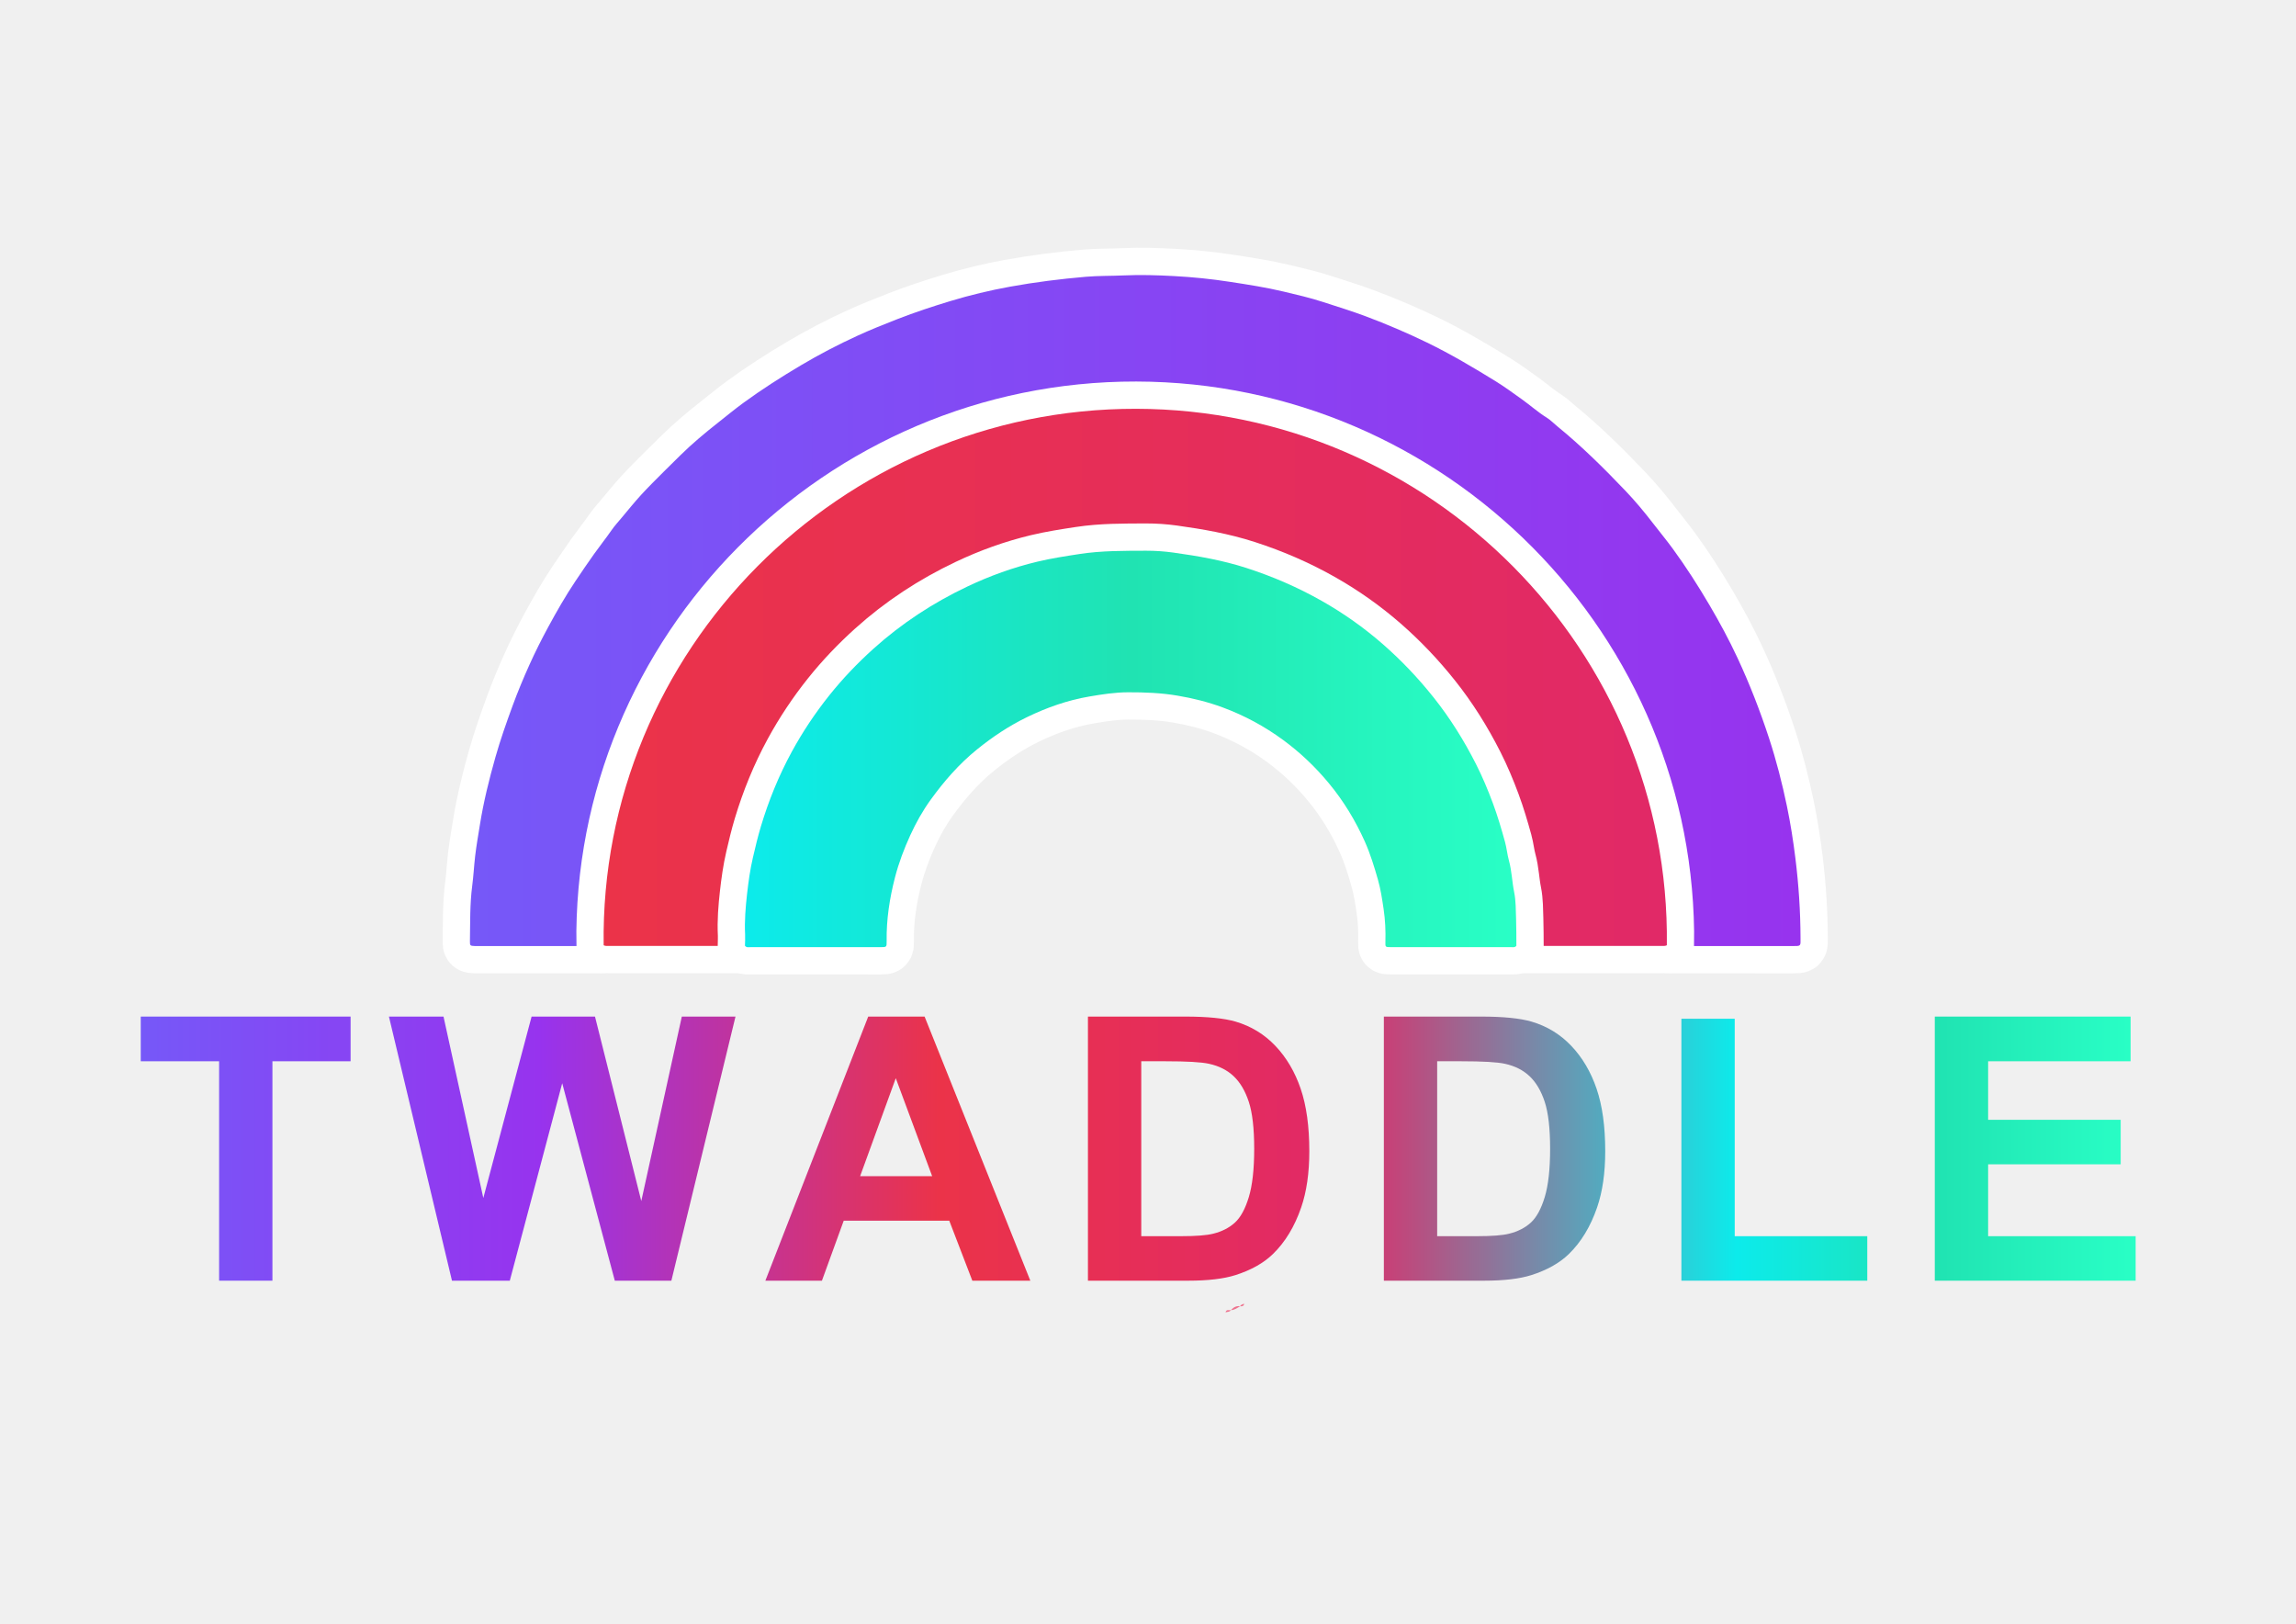
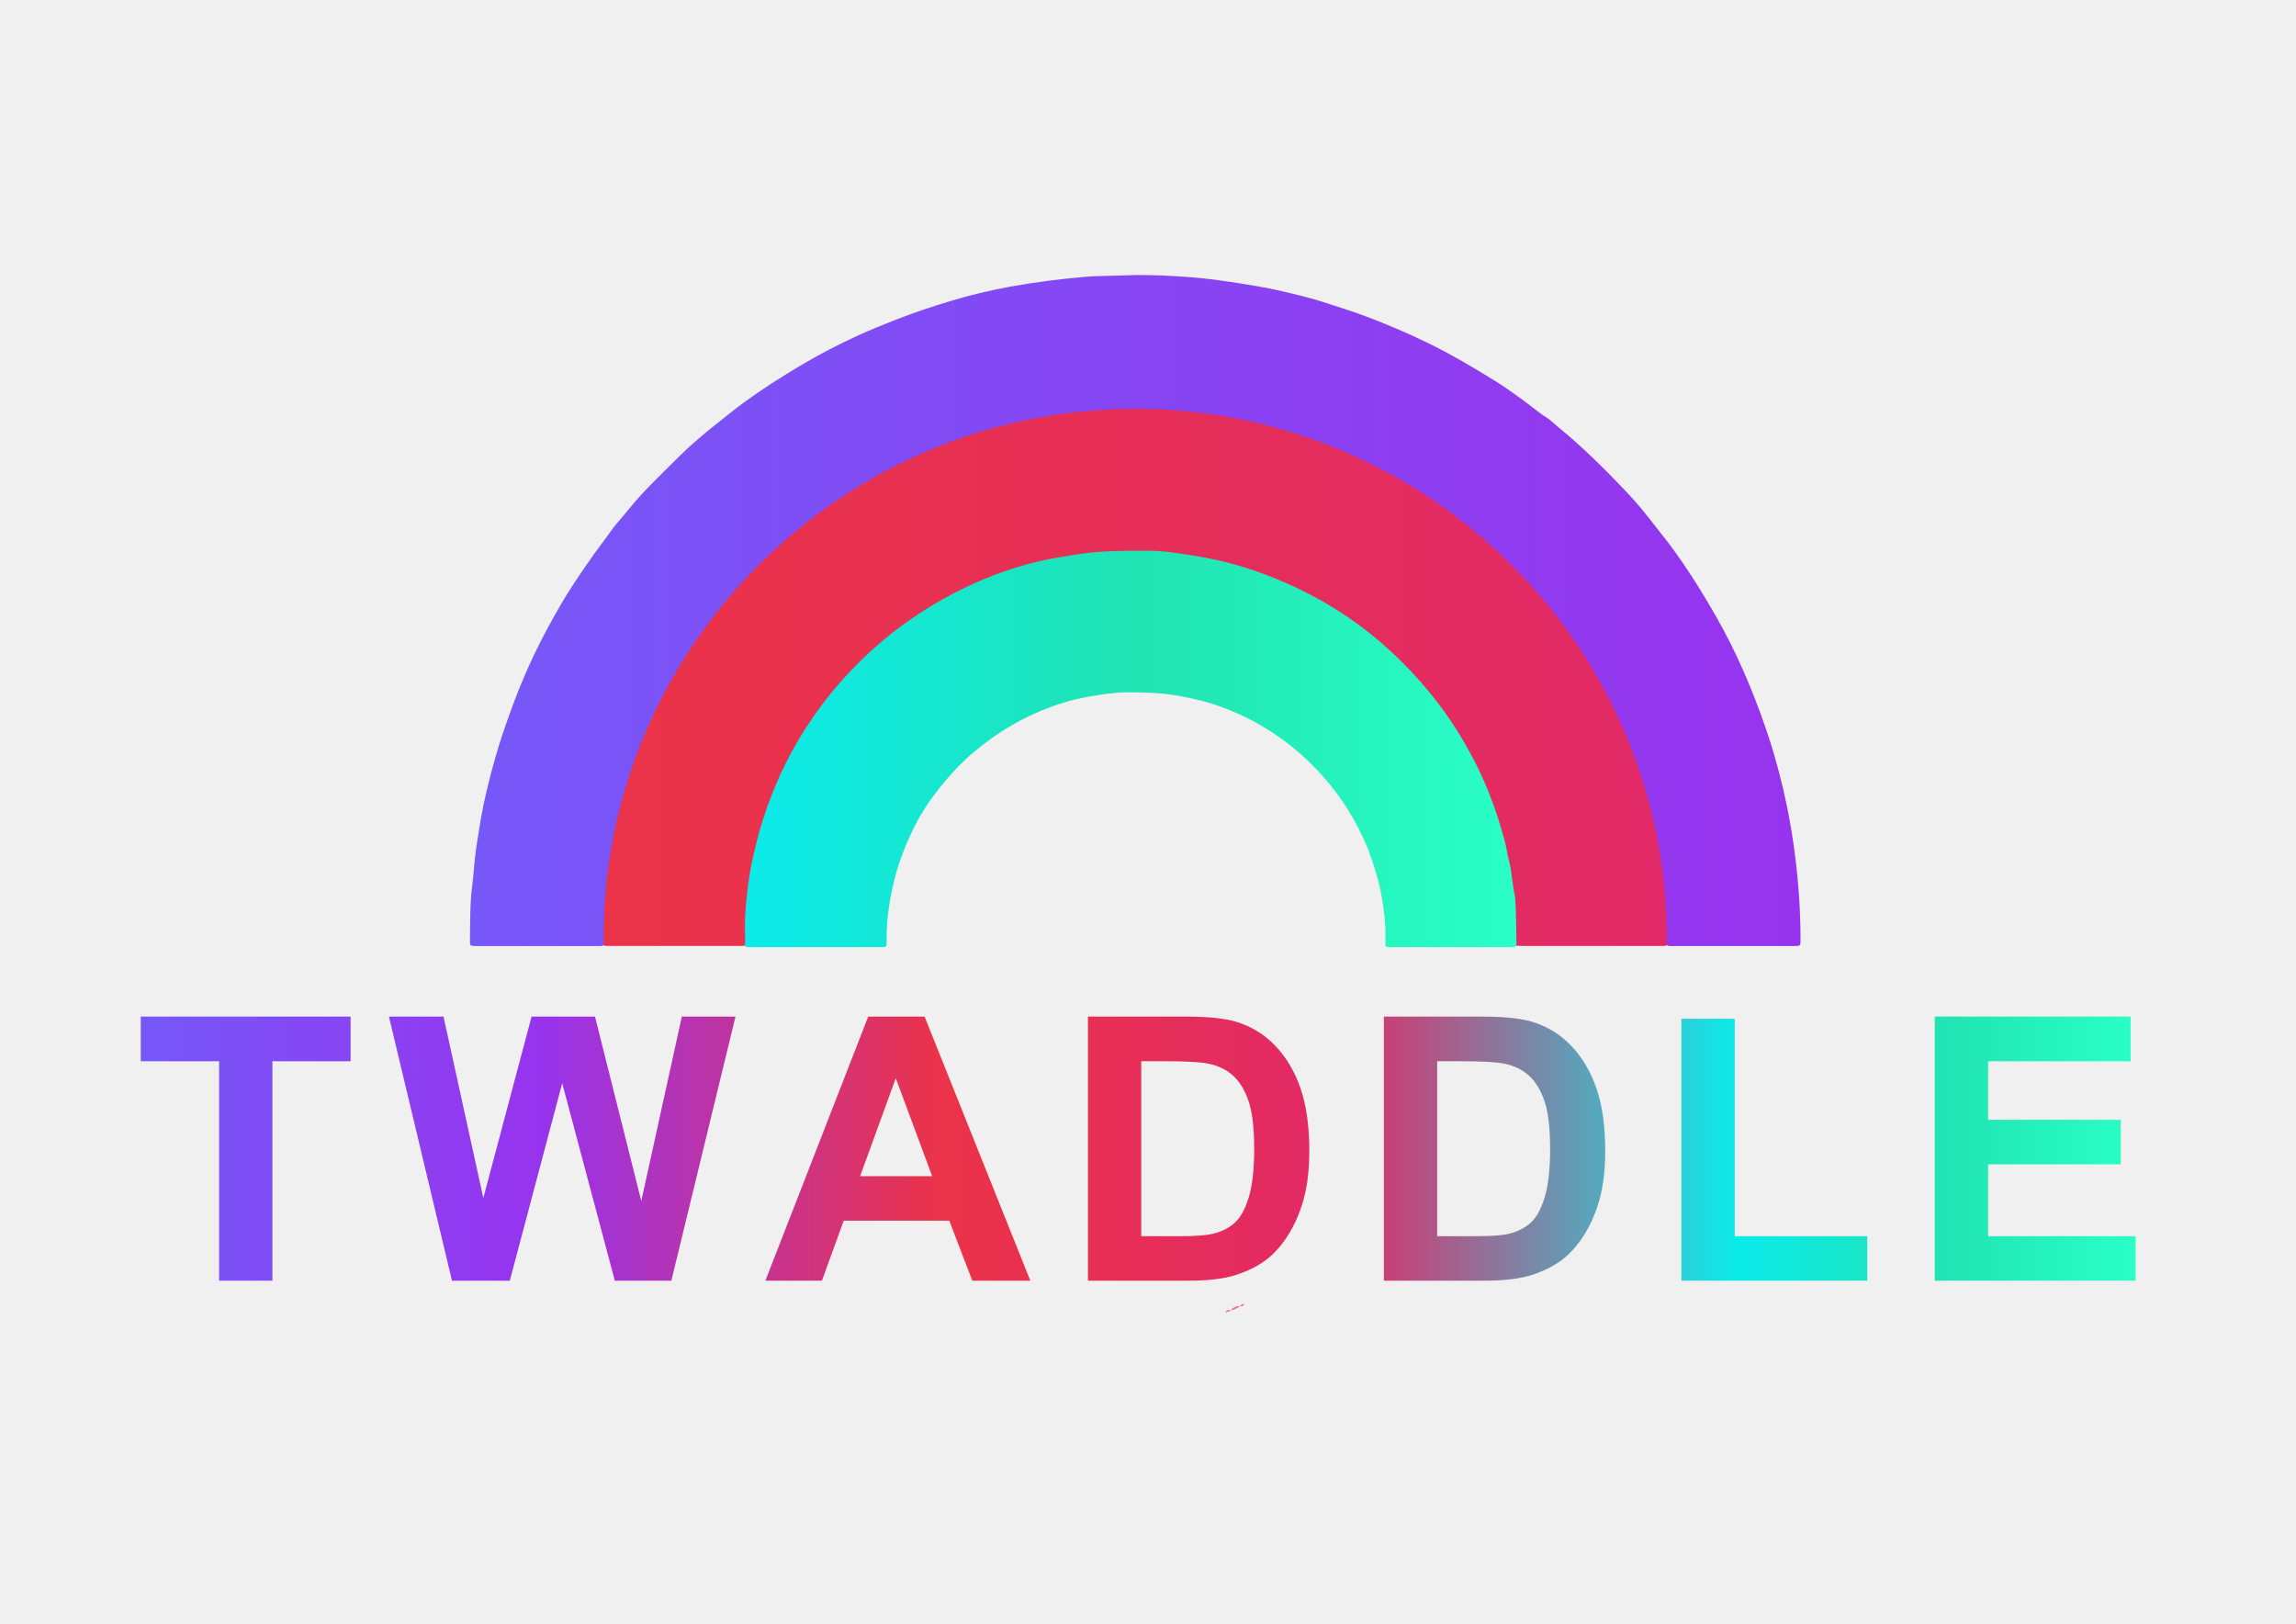
<svg xmlns="http://www.w3.org/2000/svg" version="1.1" id="Layer_1" x="0px" y="0px" width="841.89px" height="595.28px" viewBox="0 0 841.89 595.28" enable-background="new 0 0 841.89 595.28" xml:space="preserve">
  <g>
-     <path fill="none" stroke="#FFFFFF" stroke-width="20" stroke-miterlimit="10" d="M221.348,346.554   c-0.829,0.425-1.725,0.276-2.595,0.276c-14.556,0.009-29.112,0.007-43.668,0.006c-0.32,0-0.641,0.011-0.959-0.004   c-1.705-0.075-1.841-0.125-1.812-1.757c0.12-6.781-0.051-13.562,0.838-20.329c0.477-3.626,0.655-7.301,1.083-10.947   c0.447-3.81,1.122-7.577,1.723-11.358c1.34-8.431,3.393-16.712,5.72-24.906c1.801-6.344,4.003-12.584,6.274-18.78   c1.882-5.136,3.993-10.2,6.245-15.186c2.095-4.64,4.39-9.2,6.815-13.677c3.103-5.729,6.338-11.391,9.968-16.81   c2.256-3.369,4.541-6.719,6.891-10.027c2.069-2.913,4.307-5.7,6.341-8.638c1.127-1.628,2.476-3.106,3.754-4.627   c2.356-2.805,4.652-5.667,7.123-8.367c2.641-2.887,5.442-5.628,8.199-8.408c2.026-2.043,4.094-4.045,6.145-6.065   c4.378-4.312,9.087-8.243,13.912-12.039c3.055-2.404,6.05-4.89,9.186-7.183c6.794-4.967,13.884-9.49,21.122-13.784   c6.702-3.975,13.602-7.583,20.679-10.825c4.846-2.22,9.796-4.217,14.773-6.149c6.387-2.479,12.876-4.63,19.421-6.609   c7.18-2.171,14.485-3.923,21.859-5.263c9.182-1.668,18.442-2.826,27.751-3.626c4.634-0.398,9.265-0.286,13.894-0.499   c6.155-0.283,12.317-0.088,18.448,0.238c6.846,0.364,13.689,1.059,20.48,2.108c6.622,1.023,13.252,2.034,19.771,3.59   c4.806,1.147,9.63,2.256,14.335,3.787c5.293,1.723,10.625,3.349,15.831,5.309c7.597,2.861,15.06,6.036,22.381,9.59   c8.738,4.243,17.06,9.186,25.295,14.272c3.212,1.984,6.284,4.27,9.386,6.465c3.103,2.197,5.927,4.759,9.172,6.768   c1.408,0.872,2.583,2.118,3.881,3.174c8.931,7.277,17.103,15.368,25.036,23.69c3.563,3.738,6.881,7.728,10.042,11.831   c2.378,3.087,4.87,6.09,7.172,9.233c4.932,6.731,9.423,13.746,13.653,20.949c3.673,6.252,7.107,12.611,10.166,19.174   c4.472,9.594,8.294,19.432,11.593,29.504c2.686,8.203,4.812,16.532,6.563,24.949c1.312,6.307,2.309,12.688,3.103,19.104   c1.198,9.685,1.84,19.383,1.869,29.131c0.01,3.074,0.29,3.001-2.987,3.001c-14.476-0.003-28.952,0.001-43.429-0.008   c-0.87,0-1.766,0.148-2.595-0.276c-0.952-0.9-0.686-2.089-0.662-3.168c0.228-10.508-0.783-20.947-2.568-31.254   c-2.818-16.276-7.521-32.021-14.389-47.115c-6.796-14.936-15.173-28.886-25.46-41.631c-14.644-18.143-31.867-33.407-51.977-45.318   c-14.652-8.679-30.072-15.555-46.512-20.155c-11.429-3.198-23.034-5.475-34.816-6.571c-10.819-1.006-21.694-0.879-32.569-0.282   c-7.133,0.392-14.176,1.347-21.162,2.619c-20.204,3.677-39.345,10.41-57.42,20.244c-11.5,6.256-22.276,13.529-32.285,21.924   c-14.297,11.991-26.613,25.755-37.002,41.298c-10.53,15.752-18.468,32.685-24.067,50.739c-3.633,11.712-6.007,23.695-7.332,35.887   c-0.708,6.521-1.05,13.057-0.96,19.617C222.025,344.466,222.301,345.654,221.348,346.554z" />
    <linearGradient id="SVGID_1_" gradientUnits="userSpaceOnUse" x1="172.31" y1="223.845" x2="660.213" y2="223.845">
      <stop offset="0" style="stop-color:#7658F8" />
      <stop offset="1" style="stop-color:#9733EE" />
    </linearGradient>
    <path fill="url(#SVGID_1_)" d="M221.348,346.554c-0.829,0.425-1.725,0.276-2.595,0.276c-14.556,0.009-29.112,0.007-43.668,0.006   c-0.32,0-0.641,0.011-0.959-0.004c-1.705-0.075-1.841-0.125-1.812-1.757c0.12-6.781-0.051-13.562,0.838-20.329   c0.477-3.626,0.655-7.301,1.083-10.947c0.447-3.81,1.122-7.577,1.723-11.358c1.34-8.431,3.393-16.712,5.72-24.906   c1.801-6.344,4.003-12.584,6.274-18.78c1.882-5.136,3.993-10.2,6.245-15.186c2.095-4.64,4.39-9.2,6.815-13.677   c3.103-5.729,6.338-11.391,9.968-16.81c2.256-3.369,4.541-6.719,6.891-10.027c2.069-2.913,4.307-5.7,6.341-8.638   c1.127-1.628,2.476-3.106,3.754-4.627c2.356-2.805,4.652-5.667,7.123-8.367c2.641-2.887,5.442-5.628,8.199-8.408   c2.026-2.043,4.094-4.045,6.145-6.065c4.378-4.312,9.087-8.243,13.912-12.039c3.055-2.404,6.05-4.89,9.186-7.183   c6.794-4.967,13.884-9.49,21.122-13.784c6.702-3.975,13.602-7.583,20.679-10.825c4.846-2.22,9.796-4.217,14.773-6.149   c6.387-2.479,12.876-4.63,19.421-6.609c7.18-2.171,14.485-3.923,21.859-5.263c9.182-1.668,18.442-2.826,27.751-3.626   c4.634-0.398,9.265-0.286,13.894-0.499c6.155-0.283,12.317-0.088,18.448,0.238c6.846,0.364,13.689,1.059,20.48,2.108   c6.622,1.023,13.252,2.034,19.771,3.59c4.806,1.147,9.63,2.256,14.335,3.787c5.293,1.723,10.625,3.349,15.831,5.309   c7.597,2.861,15.06,6.036,22.381,9.59c8.738,4.243,17.06,9.186,25.295,14.272c3.212,1.984,6.284,4.27,9.386,6.465   c3.103,2.197,5.927,4.759,9.172,6.768c1.408,0.872,2.583,2.118,3.881,3.174c8.931,7.277,17.103,15.368,25.036,23.69   c3.563,3.738,6.881,7.728,10.042,11.831c2.378,3.087,4.87,6.09,7.172,9.233c4.932,6.731,9.423,13.746,13.653,20.949   c3.673,6.252,7.107,12.611,10.166,19.174c4.472,9.594,8.294,19.432,11.593,29.504c2.686,8.203,4.812,16.532,6.563,24.949   c1.312,6.307,2.309,12.688,3.103,19.104c1.198,9.685,1.84,19.383,1.869,29.131c0.01,3.074,0.29,3.001-2.987,3.001   c-14.476-0.003-28.952,0.001-43.429-0.008c-0.87,0-1.766,0.148-2.595-0.276c-0.952-0.9-0.686-2.089-0.662-3.168   c0.228-10.508-0.783-20.947-2.568-31.254c-2.818-16.276-7.521-32.021-14.389-47.115c-6.796-14.936-15.173-28.886-25.46-41.631   c-14.644-18.143-31.867-33.407-51.977-45.318c-14.652-8.679-30.072-15.555-46.512-20.155c-11.429-3.198-23.034-5.475-34.816-6.571   c-10.819-1.006-21.694-0.879-32.569-0.282c-7.133,0.392-14.176,1.347-21.162,2.619c-20.204,3.677-39.345,10.41-57.42,20.244   c-11.5,6.256-22.276,13.529-32.285,21.924c-14.297,11.991-26.613,25.755-37.002,41.298c-10.53,15.752-18.468,32.685-24.067,50.739   c-3.633,11.712-6.007,23.695-7.332,35.887c-0.708,6.521-1.05,13.057-0.96,19.617C222.025,344.466,222.301,345.654,221.348,346.554z   " />
  </g>
  <g>
-     <path fill="none" stroke="#FFFFFF" stroke-width="20" stroke-miterlimit="10" d="M221.348,346.554   c-1.534-107.924,86.731-196.879,195.258-196.682c107.917,0.196,195.937,88.581,194.587,196.683   c-0.675,0.336-1.403,0.241-2.114,0.242c-17.129,0.005-34.259,0.004-51.388,0c-0.557,0-1.113-0.056-1.669-0.086   c-0.992-0.88-0.736-2.079-0.687-3.149c0.236-5.047-0.001-10.116-0.633-15.076c-1.179-9.26-2.749-18.485-5.676-27.409   c-4.768-14.537-11.327-28.172-20.415-40.524c-7.478-10.163-16.165-19.172-25.96-27.138c-13.055-10.618-27.648-18.37-43.544-23.77   c-8.278-2.812-16.783-4.475-25.42-5.813c-8.597-1.333-17.206-1.596-25.799-1.192c-15.733,0.74-31.007,3.876-45.664,9.892   c-14.326,5.88-27.477,13.65-39.196,23.757c-6.669,5.75-12.802,12.056-18.313,18.953c-10.85,13.579-19.018,28.564-24.187,45.195   c-2.426,7.805-4.202,15.704-5.38,23.8c-0.948,6.516-1.265,13.016-1.293,19.563c-0.004,1.005,0.243,2.112-0.696,2.911   c-0.556,0.03-1.112,0.086-1.668,0.086c-16.01,0.005-32.02,0.005-48.029,0C222.751,346.796,222.022,346.891,221.348,346.554z" />
    <linearGradient id="SVGID_2_" gradientUnits="userSpaceOnUse" x1="221.328" y1="248.34" x2="611.208" y2="248.34">
      <stop offset="0" style="stop-color:#EB3349" />
      <stop offset="1" style="stop-color:#E12967" />
    </linearGradient>
    <path fill="url(#SVGID_2_)" d="M221.348,346.554c-1.534-107.924,86.731-196.879,195.258-196.682   c107.917,0.196,195.937,88.581,194.587,196.683c-0.675,0.336-1.403,0.241-2.114,0.242c-17.129,0.005-34.259,0.004-51.388,0   c-0.557,0-1.113-0.056-1.669-0.086c-0.992-0.88-0.736-2.079-0.687-3.149c0.236-5.047-0.001-10.116-0.633-15.076   c-1.179-9.26-2.749-18.485-5.676-27.409c-4.768-14.537-11.327-28.172-20.415-40.524c-7.478-10.163-16.165-19.172-25.96-27.138   c-13.055-10.618-27.648-18.37-43.544-23.77c-8.278-2.812-16.783-4.475-25.42-5.813c-8.597-1.333-17.206-1.596-25.799-1.192   c-15.733,0.74-31.007,3.876-45.664,9.892c-14.326,5.88-27.477,13.65-39.196,23.757c-6.669,5.75-12.802,12.056-18.313,18.953   c-10.85,13.579-19.018,28.564-24.187,45.195c-2.426,7.805-4.202,15.704-5.38,23.8c-0.948,6.516-1.265,13.016-1.293,19.563   c-0.004,1.005,0.243,2.112-0.696,2.911c-0.556,0.03-1.112,0.086-1.668,0.086c-16.01,0.005-32.02,0.005-48.029,0   C222.751,346.796,222.022,346.891,221.348,346.554z" />
  </g>
  <g>
-     <path fill="none" stroke="#FFFFFF" stroke-width="20" stroke-miterlimit="10" d="M273.159,346.711   c0.023-1.357,0.124-2.72,0.057-4.073c-0.246-4.969,0.153-9.933,0.706-14.832c0.505-4.48,1.125-8.99,2.155-13.414   c0.899-3.864,1.811-7.722,2.956-11.523c2.841-9.437,6.536-18.52,11.248-27.179c3.994-7.34,8.62-14.278,13.832-20.799   c4.883-6.108,10.284-11.752,16.096-16.993c10.345-9.329,21.892-16.874,34.446-22.843c8.248-3.922,16.847-7.016,25.729-9.139   c5.09-1.217,10.289-2.015,15.484-2.81c8.11-1.24,16.225-1.173,24.362-1.202c3.362-0.011,6.746,0.226,10.033,0.684   c9.043,1.258,18.047,2.818,26.784,5.644c9.616,3.109,18.842,7.096,27.621,12.073c7.974,4.521,15.451,9.802,22.359,15.831   c6.79,5.924,12.971,12.438,18.601,19.502c6.071,7.619,11.189,15.815,15.58,24.476c2.366,4.668,4.389,9.498,6.216,14.416   c1.713,4.612,3.097,9.318,4.406,14.048c0.635,2.291,0.845,4.699,1.477,6.991c1.043,3.781,1.123,7.704,1.903,11.531   c0.648,3.178,0.583,6.513,0.703,9.783c0.12,3.273,0.079,6.554,0.108,9.83c-0.507,0.74-1.286,0.522-1.975,0.522   c-14.72,0.012-29.438,0.013-44.157,0.003c-1.86-0.001-1.944-0.037-1.894-1.816c0.118-4.088-0.056-8.176-0.661-12.196   c-0.543-3.609-1.074-7.248-2.088-10.777c-1.357-4.732-2.787-9.437-4.807-13.944c-3.436-7.671-7.747-14.786-13.11-21.275   c-4.958-6-10.534-11.317-16.81-15.923c-6.84-5.021-14.248-9.017-22.179-11.951c-5.351-1.98-10.883-3.358-16.557-4.32   c-6.034-1.023-12.057-1.249-18.13-1.235c-4.811,0.011-9.538,0.75-14.256,1.557c-7.968,1.362-15.523,4.02-22.772,7.533   c-6.613,3.204-12.687,7.252-18.407,11.887c-6.566,5.321-12.043,11.615-16.958,18.413c-2.941,4.067-5.401,8.464-7.489,13.034   c-2.277,4.985-4.217,10.102-5.593,15.423c-1.983,7.67-3.183,15.433-3.065,23.376c0.032,2.2-0.015,2.218-2.225,2.219   c-15.839,0.005-31.678,0.006-47.517-0.01C274.616,347.23,273.746,347.519,273.159,346.711z" />
    <linearGradient id="SVGID_3_" gradientUnits="userSpaceOnUse" x1="273.142" y1="274.592" x2="556.021" y2="274.592">
      <stop offset="0" style="stop-color:#0CEBEB" />
      <stop offset="0.5" style="stop-color:#20E3B2" />
      <stop offset="1" style="stop-color:#29FFC6" />
    </linearGradient>
    <path fill="url(#SVGID_3_)" d="M273.159,346.711c0.023-1.357,0.124-2.72,0.057-4.073c-0.246-4.969,0.153-9.933,0.706-14.832   c0.505-4.48,1.125-8.99,2.155-13.414c0.899-3.864,1.811-7.722,2.956-11.523c2.841-9.437,6.536-18.52,11.248-27.179   c3.994-7.34,8.62-14.278,13.832-20.799c4.883-6.108,10.284-11.752,16.096-16.993c10.345-9.329,21.892-16.874,34.446-22.843   c8.248-3.922,16.847-7.016,25.729-9.139c5.09-1.217,10.289-2.015,15.484-2.81c8.11-1.24,16.225-1.173,24.362-1.202   c3.362-0.011,6.746,0.226,10.033,0.684c9.043,1.258,18.047,2.818,26.784,5.644c9.616,3.109,18.842,7.096,27.621,12.073   c7.974,4.521,15.451,9.802,22.359,15.831c6.79,5.924,12.971,12.438,18.601,19.502c6.071,7.619,11.189,15.815,15.58,24.476   c2.366,4.668,4.389,9.498,6.216,14.416c1.713,4.612,3.097,9.318,4.406,14.048c0.635,2.291,0.845,4.699,1.477,6.991   c1.043,3.781,1.123,7.704,1.903,11.531c0.648,3.178,0.583,6.513,0.703,9.783c0.12,3.273,0.079,6.554,0.108,9.83   c-0.507,0.74-1.286,0.522-1.975,0.522c-14.72,0.012-29.438,0.013-44.157,0.003c-1.86-0.001-1.944-0.037-1.894-1.816   c0.118-4.088-0.056-8.176-0.661-12.196c-0.543-3.609-1.074-7.248-2.088-10.777c-1.357-4.732-2.787-9.437-4.807-13.944   c-3.436-7.671-7.747-14.786-13.11-21.275c-4.958-6-10.534-11.317-16.81-15.923c-6.84-5.021-14.248-9.017-22.179-11.951   c-5.351-1.98-10.883-3.358-16.557-4.32c-6.034-1.023-12.057-1.249-18.13-1.235c-4.811,0.011-9.538,0.75-14.256,1.557   c-7.968,1.362-15.523,4.02-22.772,7.533c-6.613,3.204-12.687,7.252-18.407,11.887c-6.566,5.321-12.043,11.615-16.958,18.413   c-2.941,4.067-5.401,8.464-7.489,13.034c-2.277,4.985-4.217,10.102-5.593,15.423c-1.983,7.67-3.183,15.433-3.065,23.376   c0.032,2.2-0.015,2.218-2.225,2.219c-15.839,0.005-31.678,0.006-47.517-0.01C274.616,347.23,273.746,347.519,273.159,346.711z" />
  </g>
  <path fill-rule="evenodd" clip-rule="evenodd" fill="#EE738E" d="M451.314,480.32c0.925-0.965,1.955-1.679,3.392-1.422  C453.647,479.545,452.634,480.296,451.314,480.32z" />
  <path fill-rule="evenodd" clip-rule="evenodd" fill="#EE738E" d="M449.389,481.132c0.26-1.179,1.209-0.725,1.929-0.814  C450.876,481.065,450.039,480.878,449.389,481.132z" />
  <path fill-rule="evenodd" clip-rule="evenodd" fill="#EE738E" d="M454.686,478.916c0.316-0.614,0.928-0.763,1.51-0.958  C456.095,478.911,455.398,478.927,454.686,478.916z" />
  <g>
    <g>
      <linearGradient id="SVGID_4_" gradientUnits="userSpaceOnUse" x1="51.611" y1="421.108" x2="783.09" y2="421.108">
        <stop offset="0" style="stop-color:#7658F8" />
        <stop offset="0.2" style="stop-color:#9733EE" />
        <stop offset="0.4" style="stop-color:#EB3349" />
        <stop offset="0.6" style="stop-color:#E12967" />
        <stop offset="0.8" style="stop-color:#0CEBEB" />
        <stop offset="0.9" style="stop-color:#20E3B2" />
        <stop offset="1" style="stop-color:#29FFC6" />
      </linearGradient>
      <path fill="url(#SVGID_4_)" d="M80.341,469.521v-80.446h-28.73v-16.379h76.945v16.379H99.892v80.446H80.341z" />
      <linearGradient id="SVGID_5_" gradientUnits="userSpaceOnUse" x1="51.611" y1="421.108" x2="783.09" y2="421.108">
        <stop offset="0" style="stop-color:#7658F8" />
        <stop offset="0.2" style="stop-color:#9733EE" />
        <stop offset="0.4" style="stop-color:#EB3349" />
        <stop offset="0.6" style="stop-color:#E12967" />
        <stop offset="0.8" style="stop-color:#0CEBEB" />
        <stop offset="0.9" style="stop-color:#20E3B2" />
        <stop offset="1" style="stop-color:#29FFC6" />
      </linearGradient>
      <path fill="url(#SVGID_5_)" d="M165.73,469.521l-23.117-96.825h20.012l14.597,66.51l17.701-66.51h23.249l16.975,67.632    l14.86-67.632h19.682l-23.513,96.825h-20.739l-19.286-72.388l-19.22,72.388H165.73z" />
      <linearGradient id="SVGID_6_" gradientUnits="userSpaceOnUse" x1="51.611" y1="421.108" x2="783.09" y2="421.108">
        <stop offset="0" style="stop-color:#7658F8" />
        <stop offset="0.2" style="stop-color:#9733EE" />
        <stop offset="0.4" style="stop-color:#EB3349" />
        <stop offset="0.6" style="stop-color:#E12967" />
        <stop offset="0.8" style="stop-color:#0CEBEB" />
        <stop offset="0.9" style="stop-color:#20E3B2" />
        <stop offset="1" style="stop-color:#29FFC6" />
      </linearGradient>
      <path fill="url(#SVGID_6_)" d="M377.798,469.521h-21.267l-8.454-21.994h-38.704l-7.992,21.994h-20.739l37.713-96.825h20.673    L377.798,469.521z M341.803,431.213l-13.342-35.93l-13.077,35.93H341.803z" />
      <linearGradient id="SVGID_7_" gradientUnits="userSpaceOnUse" x1="51.611" y1="421.108" x2="783.09" y2="421.108">
        <stop offset="0" style="stop-color:#7658F8" />
        <stop offset="0.2" style="stop-color:#9733EE" />
        <stop offset="0.4" style="stop-color:#EB3349" />
        <stop offset="0.6" style="stop-color:#E12967" />
        <stop offset="0.8" style="stop-color:#0CEBEB" />
        <stop offset="0.9" style="stop-color:#20E3B2" />
        <stop offset="1" style="stop-color:#29FFC6" />
      </linearGradient>
      <path fill="url(#SVGID_7_)" d="M398.923,372.695h35.732c8.057,0,14.199,0.616,18.426,1.849c5.682,1.674,10.545,4.646,14.598,8.917    c4.051,4.271,7.133,9.5,9.246,15.686c2.113,6.188,3.17,13.815,3.17,22.886c0,7.97-0.99,14.839-2.971,20.607    c-2.424,7.045-5.879,12.747-10.371,17.105c-3.391,3.303-7.969,5.879-13.736,7.728c-4.316,1.365-10.084,2.048-17.305,2.048h-36.789    V372.695z M418.473,389.074v64.133h14.596c5.459,0,9.4-0.308,11.822-0.925c3.17-0.793,5.801-2.136,7.893-4.029    c2.092-1.893,3.799-5.008,5.119-9.346c1.32-4.336,1.982-10.247,1.982-17.733c0-7.485-0.662-13.231-1.982-17.238    s-3.17-7.134-5.549-9.379c-2.377-2.246-5.393-3.765-9.047-4.558c-2.73-0.616-8.082-0.925-16.051-0.925H418.473z" />
      <linearGradient id="SVGID_8_" gradientUnits="userSpaceOnUse" x1="51.611" y1="421.108" x2="783.09" y2="421.108">
        <stop offset="0" style="stop-color:#7658F8" />
        <stop offset="0.2" style="stop-color:#9733EE" />
        <stop offset="0.4" style="stop-color:#EB3349" />
        <stop offset="0.6" style="stop-color:#E12967" />
        <stop offset="0.8" style="stop-color:#0CEBEB" />
        <stop offset="0.9" style="stop-color:#20E3B2" />
        <stop offset="1" style="stop-color:#29FFC6" />
      </linearGradient>
      <path fill="url(#SVGID_8_)" d="M507.429,372.695h35.731c8.058,0,14.2,0.616,18.427,1.849c5.681,1.674,10.545,4.646,14.597,8.917    c4.051,4.271,7.134,9.5,9.247,15.686c2.113,6.188,3.17,13.815,3.17,22.886c0,7.97-0.99,14.839-2.972,20.607    c-2.423,7.045-5.879,12.747-10.37,17.105c-3.391,3.303-7.97,5.879-13.737,7.728c-4.316,1.365-10.084,2.048-17.305,2.048h-36.788    V372.695z M526.979,389.074v64.133h14.597c5.459,0,9.4-0.308,11.822-0.925c3.17-0.793,5.801-2.136,7.893-4.029    c2.091-1.893,3.798-5.008,5.119-9.346c1.32-4.336,1.981-10.247,1.981-17.733c0-7.485-0.661-13.231-1.981-17.238    c-1.321-4.007-3.171-7.134-5.549-9.379c-2.377-2.246-5.394-3.765-9.048-4.558c-2.73-0.616-8.081-0.925-16.05-0.925H526.979z" />
      <linearGradient id="SVGID_9_" gradientUnits="userSpaceOnUse" x1="51.611" y1="421.108" x2="783.09" y2="421.108">
        <stop offset="0" style="stop-color:#7658F8" />
        <stop offset="0.2" style="stop-color:#9733EE" />
        <stop offset="0.4" style="stop-color:#EB3349" />
        <stop offset="0.6" style="stop-color:#E12967" />
        <stop offset="0.8" style="stop-color:#0CEBEB" />
        <stop offset="0.9" style="stop-color:#20E3B2" />
        <stop offset="1" style="stop-color:#29FFC6" />
      </linearGradient>
      <path fill="url(#SVGID_9_)" d="M616.528,469.521v-96.033h19.551v79.72h48.61v16.313H616.528z" />
      <linearGradient id="SVGID_10_" gradientUnits="userSpaceOnUse" x1="51.611" y1="421.108" x2="783.09" y2="421.108">
        <stop offset="0" style="stop-color:#7658F8" />
        <stop offset="0.2" style="stop-color:#9733EE" />
        <stop offset="0.4" style="stop-color:#EB3349" />
        <stop offset="0.6" style="stop-color:#E12967" />
        <stop offset="0.8" style="stop-color:#0CEBEB" />
        <stop offset="0.9" style="stop-color:#20E3B2" />
        <stop offset="1" style="stop-color:#29FFC6" />
      </linearGradient>
      <path fill="url(#SVGID_10_)" d="M709.446,469.521v-96.825h71.794v16.379h-52.243v21.466h48.61v16.313h-48.61v26.354h54.093v16.313    H709.446z" />
    </g>
  </g>
</svg>
